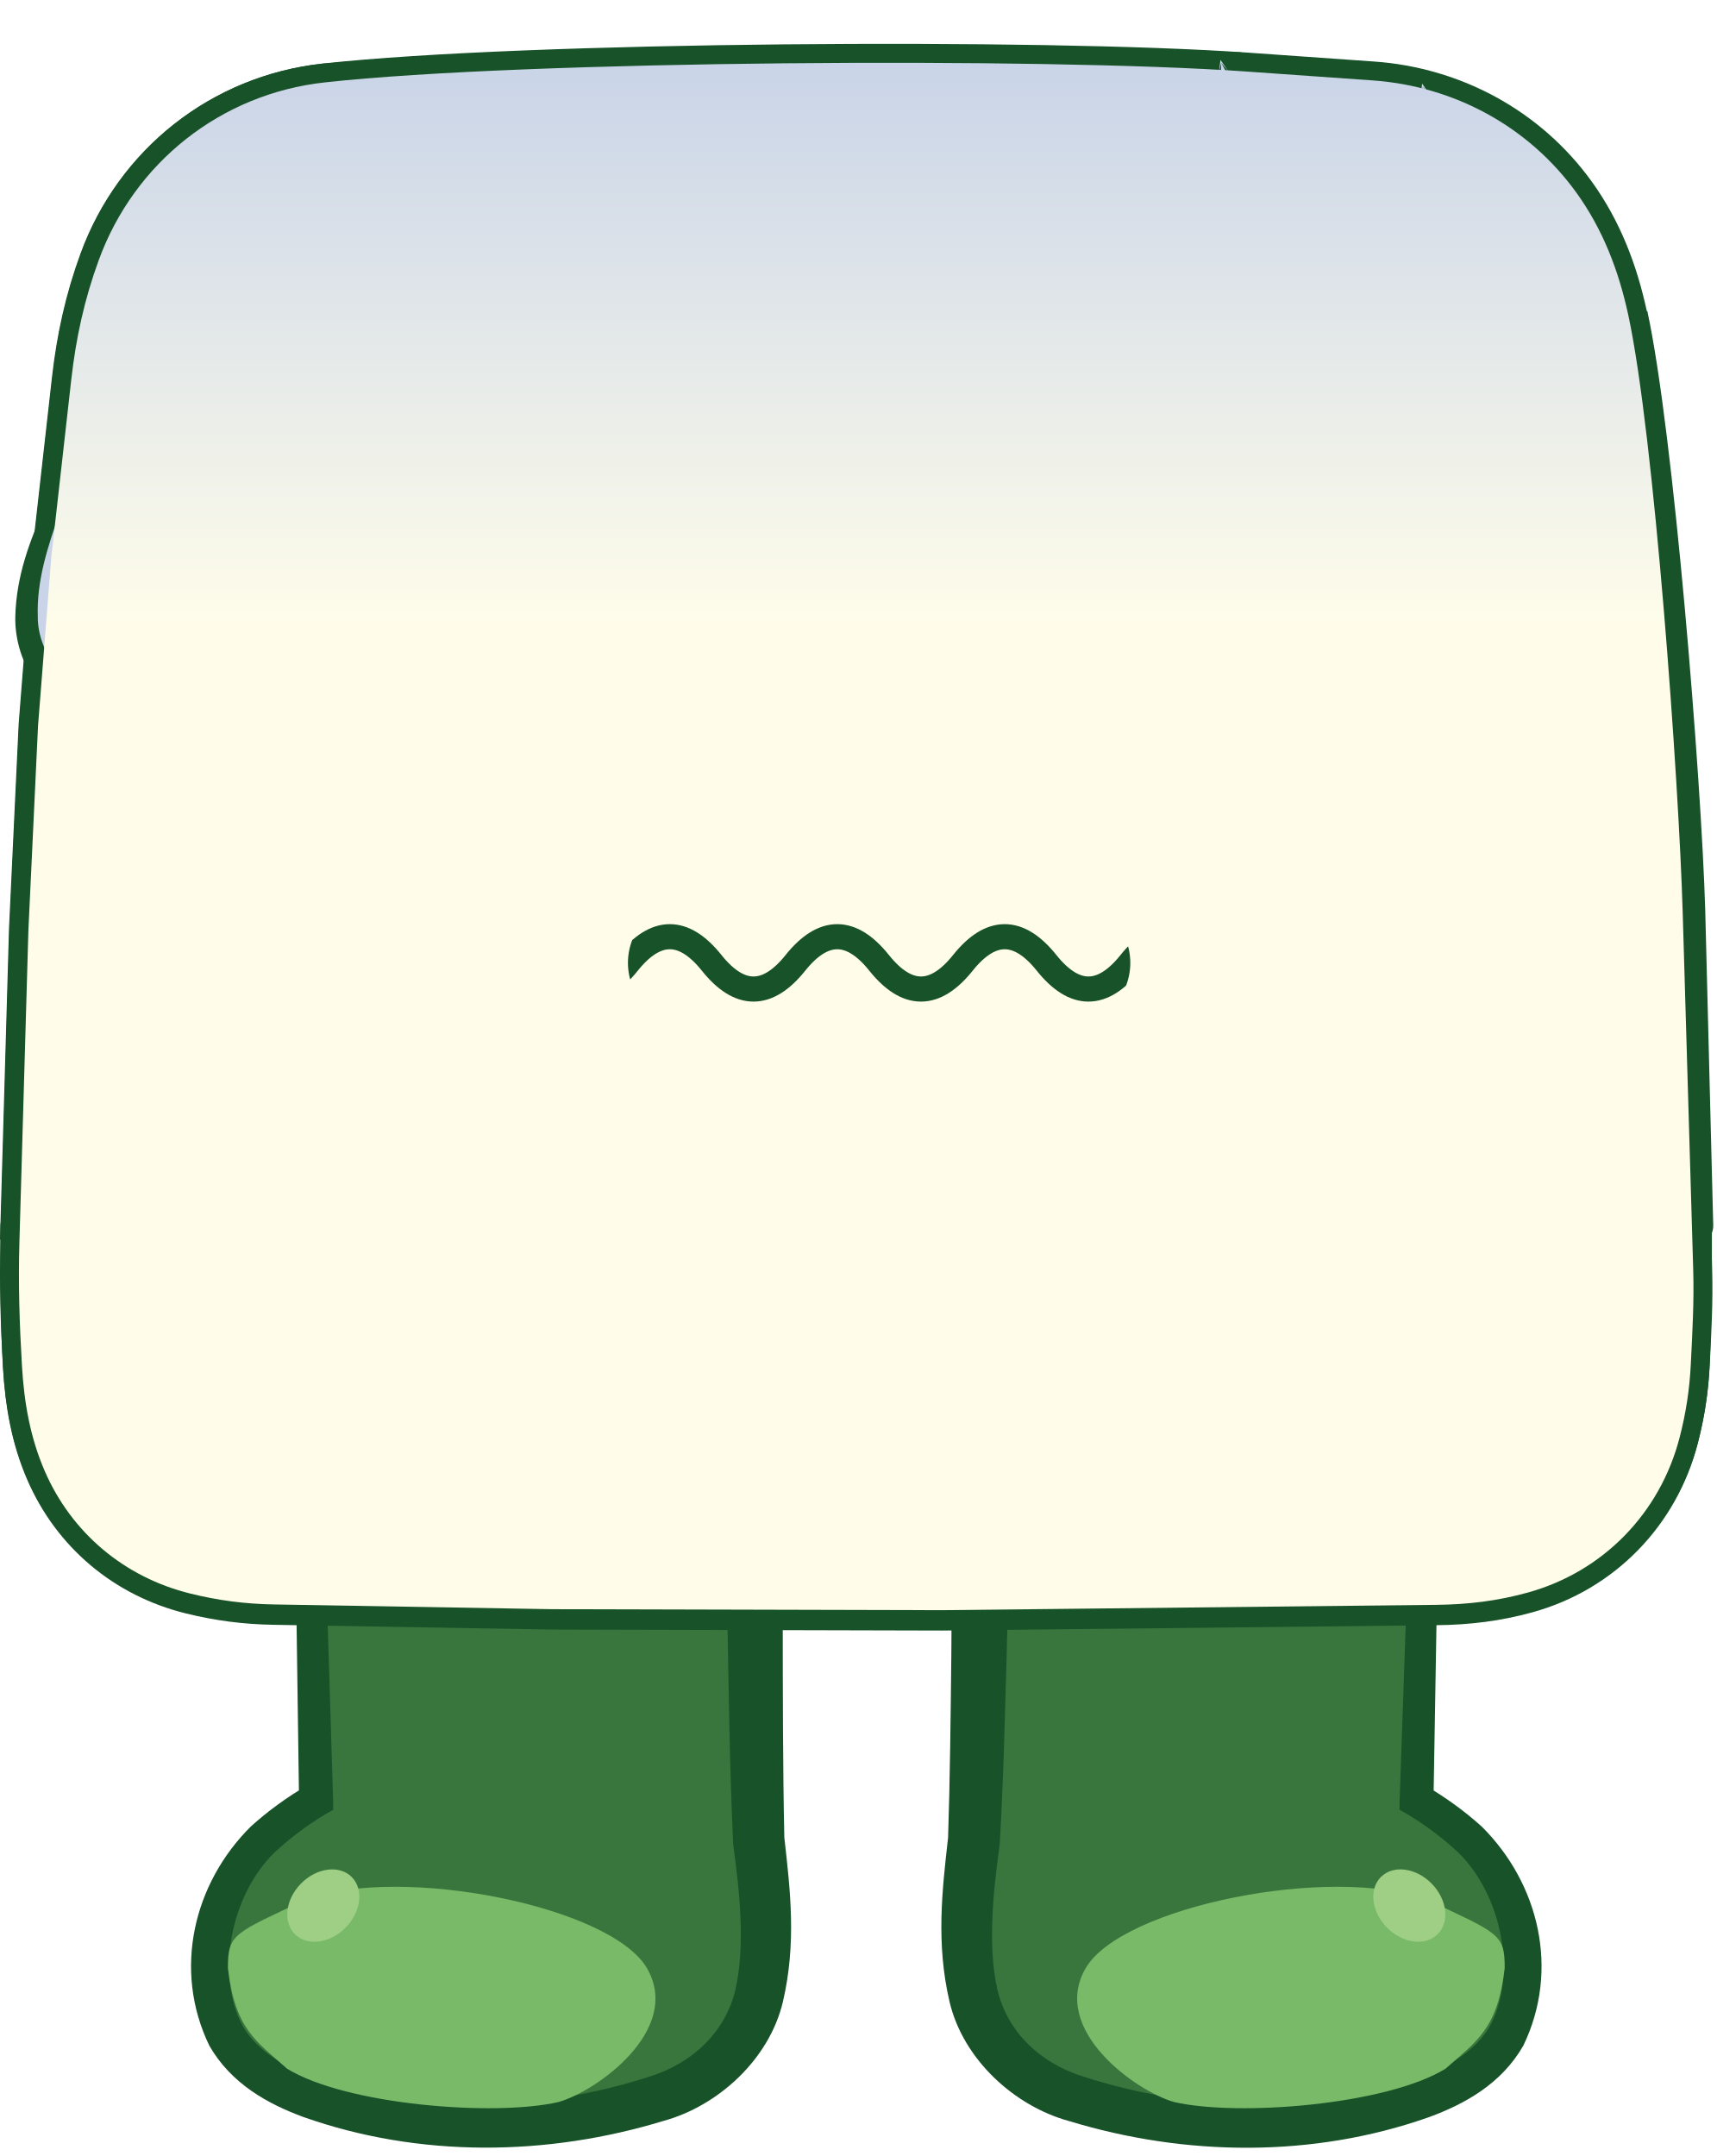
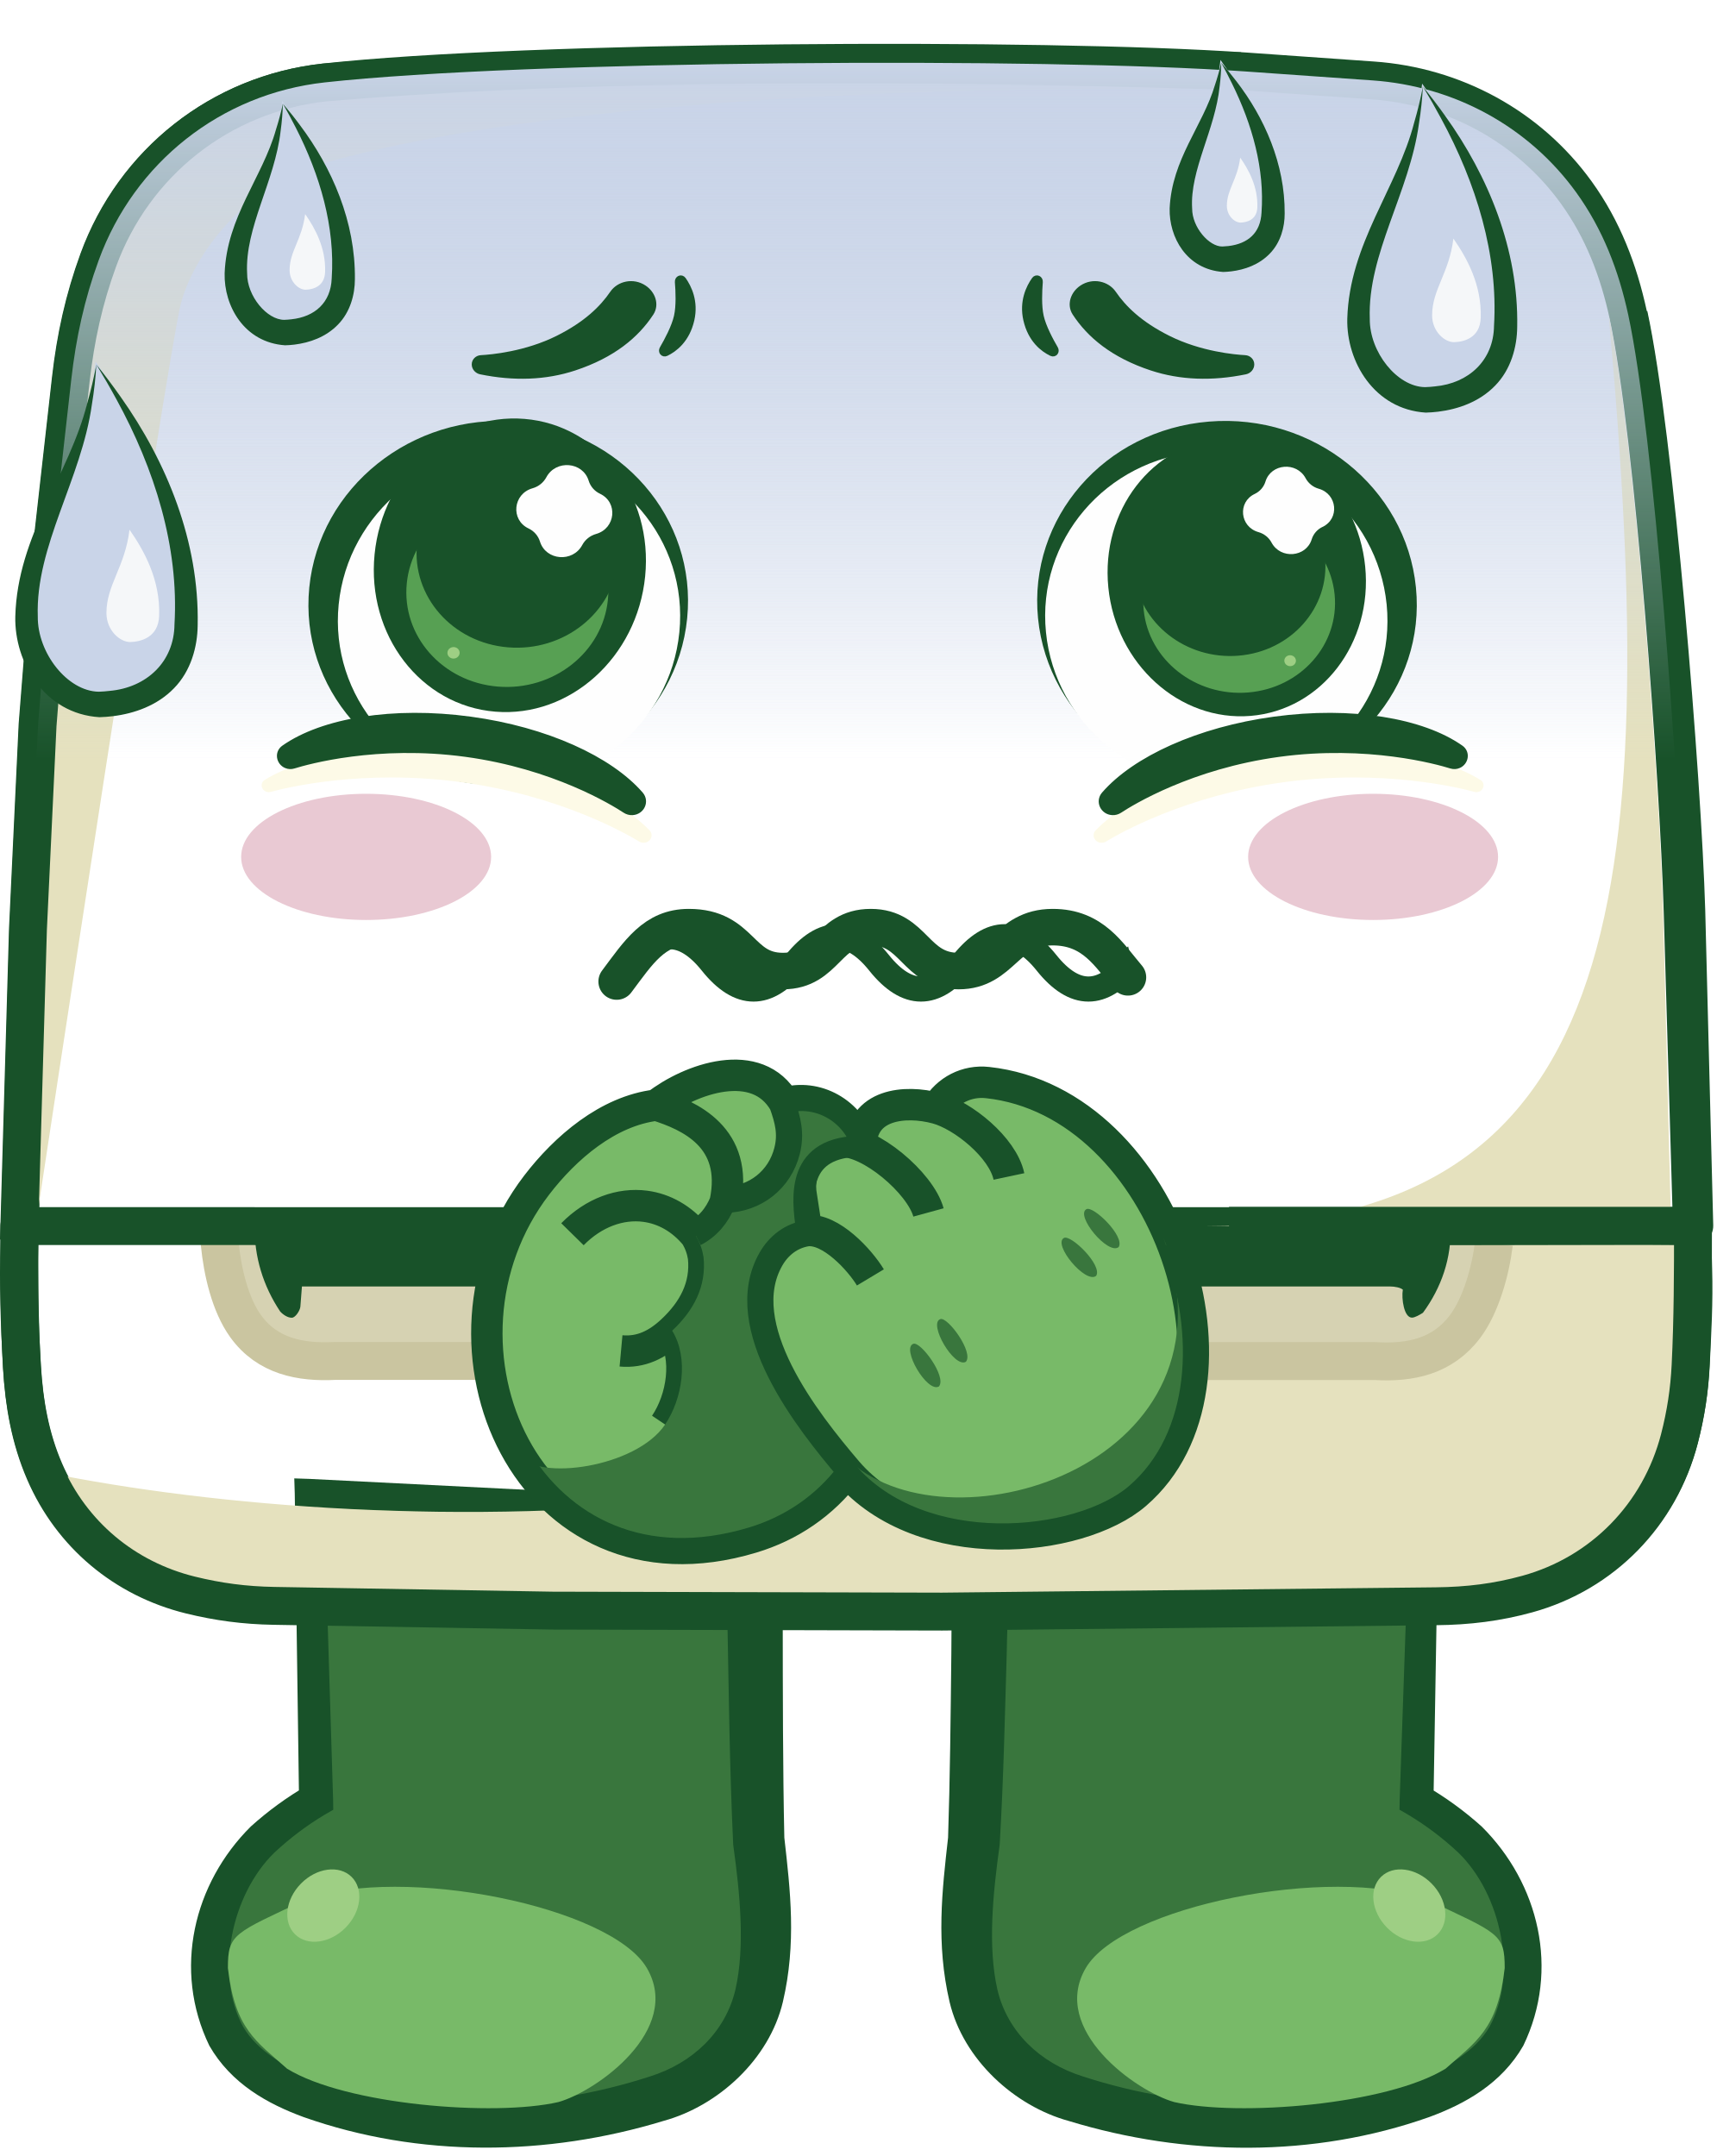
<svg xmlns="http://www.w3.org/2000/svg" width="82" height="103" viewBox="0 0 82 103" fill="none">
-   <path d="M36.25 87.958C36.168 87.363 35.982 72.791 36.092 72.238L14.773 71.344L15.1 85.993C14.152 86.554 13.377 87.126 12.549 87.88C10.259 89.963 9.228 94.449 10.808 97.276C11.605 98.699 13.233 99.677 14.825 100.226C20.122 102.056 26.058 101.939 31.376 100.262C33.831 99.487 35.61 97.855 36.27 95.339C36.815 93.259 36.543 90.093 36.25 87.958Z" fill="#39763D" />
-   <path d="M37.431 72.505C36.538 72.327 35.646 72.149 34.754 71.971C34.645 74.193 34.739 75.555 34.75 77.331C34.82 80.929 34.85 84.283 35.028 88.126C35.355 90.477 35.6 92.992 35.137 95.041C34.666 97.058 33.105 98.56 31.042 99.203C25.925 100.863 20.247 101.021 15.141 99.31C13.688 98.822 12.284 97.983 11.616 96.824C10.26 94.352 11.037 90.519 13.114 88.501C13.857 87.81 14.644 87.215 15.515 86.693L15.921 86.458L15.914 85.975C15.764 81.092 15.614 76.21 15.463 71.328L14.744 72.034C20.159 72.215 25.574 72.397 30.989 72.579C32.683 72.636 34.377 72.692 36.071 72.749C36.085 72.408 36.099 72.067 36.114 71.726C34.421 71.641 32.728 71.556 31.036 71.471C25.624 71.198 20.213 70.926 14.802 70.653L14.059 70.628L14.082 71.359C14.15 76.243 14.218 81.127 14.287 86.011L14.686 85.292C13.728 85.843 12.804 86.517 11.983 87.258C9.253 89.97 8.245 94.096 10 97.728C11.045 99.55 12.796 100.514 14.509 101.142C20.037 103.093 26.142 103.02 31.71 101.32C34.294 100.613 36.749 98.396 37.402 95.636C38.056 92.842 37.758 90.322 37.471 87.79C37.4 84.55 37.398 80.804 37.395 77.311C37.395 75.703 37.406 73.646 37.431 72.505ZM34.754 71.971L37.431 72.505L37.57 71.775L36.114 71.726L36.071 72.749L34.754 71.971Z" fill="#185229" />
-   <path d="M26.677 100.423C28.504 99.912 32.621 96.965 30.905 94.023C29.19 91.081 19.207 89.073 14.621 90.745C11.173 92.372 10.886 92.376 10.888 94.023C11.227 96.954 12.254 97.524 13.713 98.828C16.515 100.557 23.609 101.127 26.677 100.423Z" fill="#78BA68" />
-   <ellipse cx="15.446" cy="91.037" rx="1.498" ry="1.925" transform="rotate(44.502 15.4464 91.0366)" fill="#9ECF84" />
-   <path d="M46.527 87.96C46.609 87.365 46.905 74.683 46.795 74.13L68.004 73.273L67.677 85.995C68.625 86.556 69.399 87.127 70.228 87.882C72.518 89.965 73.549 94.451 71.969 97.278C71.172 98.701 69.544 99.678 67.952 100.228C62.655 102.058 56.719 101.941 51.401 100.263C48.946 99.489 47.167 97.857 46.507 95.341C45.962 93.261 46.234 90.095 46.527 87.96Z" fill="#39763D" />
-   <path d="M45.456 74.397C46.348 74.219 47.241 74.041 48.133 73.862C48.233 76.04 48.121 77.323 48.095 79.039C48.004 82.07 47.949 84.883 47.76 88.129C47.432 90.48 47.186 92.994 47.648 95.041C48.118 97.055 49.676 98.556 51.736 99.199C56.852 100.86 62.529 101.02 67.636 99.312C69.089 98.824 70.493 97.985 71.162 96.826C72.519 94.354 71.744 90.52 69.666 88.5C68.923 87.808 68.135 87.212 67.265 86.69L66.86 86.456L66.869 85.974C67.015 81.734 67.161 77.495 67.308 73.255L68.033 73.97C62.589 74.142 57.145 74.314 51.701 74.487C50.072 74.538 48.444 74.59 46.815 74.641C46.801 74.3 46.788 73.959 46.774 73.618C48.401 73.538 50.029 73.458 51.656 73.378C57.096 73.111 62.536 72.844 67.976 72.577L68.727 72.553L68.701 73.291C68.629 77.533 68.557 81.774 68.484 86.016L68.088 85.299C69.046 85.85 69.97 86.523 70.791 87.263C73.52 89.973 74.529 94.098 72.776 97.729C71.732 99.551 69.981 100.516 68.268 101.144C62.741 103.097 56.635 103.027 51.065 101.328C48.479 100.621 46.02 98.402 45.366 95.64C44.712 92.844 45.009 90.323 45.294 87.791C45.385 85.094 45.419 81.926 45.45 78.991C45.466 77.451 45.473 75.448 45.456 74.397ZM48.133 73.862L45.456 74.397L45.316 73.664L46.774 73.618L46.815 74.641L48.133 73.862Z" fill="#185229" />
-   <path d="M56.098 100.423C54.272 99.912 50.154 96.965 51.87 94.023C53.586 91.081 63.568 89.073 68.154 90.745C71.602 92.372 71.889 92.376 71.887 94.023C71.549 96.954 70.522 97.524 69.063 98.828C66.26 100.557 59.166 101.127 56.098 100.423Z" fill="#78BA68" />
-   <ellipse cx="1.498" cy="1.925" rx="1.498" ry="1.925" transform="matrix(-0.713227 0.700934 0.700934 0.713227 67.0479 88.6133)" fill="#9ECF84" />
+   <path d="M36.25 87.958C36.168 87.363 35.982 72.791 36.092 72.238L14.773 71.344L15.1 85.993C14.152 86.554 13.377 87.126 12.549 87.88C10.259 89.963 9.228 94.449 10.808 97.276C11.605 98.699 13.233 99.677 14.825 100.226C20.122 102.056 26.058 101.939 31.376 100.262C33.831 99.487 35.61 97.855 36.27 95.339C36.815 93.259 36.543 90.093 36.25 87.958Z" fill="#39763D" class="m-foot m-foot-l" />
+   <path d="M37.431 72.505C36.538 72.327 35.646 72.149 34.754 71.971C34.645 74.193 34.739 75.555 34.75 77.331C34.82 80.929 34.85 84.283 35.028 88.126C35.355 90.477 35.6 92.992 35.137 95.041C34.666 97.058 33.105 98.56 31.042 99.203C25.925 100.863 20.247 101.021 15.141 99.31C13.688 98.822 12.284 97.983 11.616 96.824C10.26 94.352 11.037 90.519 13.114 88.501C13.857 87.81 14.644 87.215 15.515 86.693L15.921 86.458L15.914 85.975C15.764 81.092 15.614 76.21 15.463 71.328L14.744 72.034C20.159 72.215 25.574 72.397 30.989 72.579C32.683 72.636 34.377 72.692 36.071 72.749C36.085 72.408 36.099 72.067 36.114 71.726C34.421 71.641 32.728 71.556 31.036 71.471C25.624 71.198 20.213 70.926 14.802 70.653L14.059 70.628L14.082 71.359C14.15 76.243 14.218 81.127 14.287 86.011L14.686 85.292C13.728 85.843 12.804 86.517 11.983 87.258C9.253 89.97 8.245 94.096 10 97.728C11.045 99.55 12.796 100.514 14.509 101.142C20.037 103.093 26.142 103.02 31.71 101.32C34.294 100.613 36.749 98.396 37.402 95.636C38.056 92.842 37.758 90.322 37.471 87.79C37.4 84.55 37.398 80.804 37.395 77.311C37.395 75.703 37.406 73.646 37.431 72.505ZM34.754 71.971L37.431 72.505L37.57 71.775L36.114 71.726L36.071 72.749L34.754 71.971Z" fill="#185229" class="m-foot m-foot-l" />
+   <path d="M26.677 100.423C28.504 99.912 32.621 96.965 30.905 94.023C29.19 91.081 19.207 89.073 14.621 90.745C11.173 92.372 10.886 92.376 10.888 94.023C11.227 96.954 12.254 97.524 13.713 98.828C16.515 100.557 23.609 101.127 26.677 100.423Z" fill="#78BA68" class="m-foot m-foot-l" />
+   <ellipse cx="15.446" cy="91.037" rx="1.498" ry="1.925" transform="rotate(44.502 15.4464 91.0366)" fill="#9ECF84" class="m-foot m-foot-l" />
+   <path d="M46.527 87.96C46.609 87.365 46.905 74.683 46.795 74.13L68.004 73.273L67.677 85.995C68.625 86.556 69.399 87.127 70.228 87.882C72.518 89.965 73.549 94.451 71.969 97.278C71.172 98.701 69.544 99.678 67.952 100.228C62.655 102.058 56.719 101.941 51.401 100.263C48.946 99.489 47.167 97.857 46.507 95.341C45.962 93.261 46.234 90.095 46.527 87.96Z" fill="#39763D" class="m-foot m-foot-r" />
+   <path d="M45.456 74.397C46.348 74.219 47.241 74.041 48.133 73.862C48.233 76.04 48.121 77.323 48.095 79.039C48.004 82.07 47.949 84.883 47.76 88.129C47.432 90.48 47.186 92.994 47.648 95.041C48.118 97.055 49.676 98.556 51.736 99.199C56.852 100.86 62.529 101.02 67.636 99.312C69.089 98.824 70.493 97.985 71.162 96.826C72.519 94.354 71.744 90.52 69.666 88.5C68.923 87.808 68.135 87.212 67.265 86.69L66.86 86.456L66.869 85.974C67.015 81.734 67.161 77.495 67.308 73.255L68.033 73.97C62.589 74.142 57.145 74.314 51.701 74.487C50.072 74.538 48.444 74.59 46.815 74.641C46.801 74.3 46.788 73.959 46.774 73.618C48.401 73.538 50.029 73.458 51.656 73.378C57.096 73.111 62.536 72.844 67.976 72.577L68.727 72.553L68.701 73.291C68.629 77.533 68.557 81.774 68.484 86.016L68.088 85.299C69.046 85.85 69.97 86.523 70.791 87.263C73.52 89.973 74.529 94.098 72.776 97.729C71.732 99.551 69.981 100.516 68.268 101.144C62.741 103.097 56.635 103.027 51.065 101.328C48.479 100.621 46.02 98.402 45.366 95.64C44.712 92.844 45.009 90.323 45.294 87.791C45.385 85.094 45.419 81.926 45.45 78.991C45.466 77.451 45.473 75.448 45.456 74.397ZM48.133 73.862L45.456 74.397L45.316 73.664L46.774 73.618L46.815 74.641L48.133 73.862Z" fill="#185229" class="m-foot m-foot-r" />
+   <path d="M56.098 100.423C54.272 99.912 50.154 96.965 51.87 94.023C53.586 91.081 63.568 89.073 68.154 90.745C71.602 92.372 71.889 92.376 71.887 94.023C71.549 96.954 70.522 97.524 69.063 98.828C66.26 100.557 59.166 101.127 56.098 100.423Z" fill="#78BA68" class="m-foot m-foot-r" />
+   <ellipse cx="1.498" cy="1.925" rx="1.498" ry="1.925" transform="matrix(-0.713227 0.700934 0.700934 0.713227 67.0479 88.6133)" fill="#9ECF84" class="m-foot m-foot-r" />
  <path d="M26.382 76.877L13.087 76.65C11.693 76.626 10.422 76.458 9.096 76.131C5.95 75.356 3.42 73.24 2.133 70.268C1.442 68.671 1.154 67.015 1.05 65.268C0.93 63.245 0.869 61.351 0.928 59.309L1.357 44.434L1.817 34.674L2.452 26.601L3.405 18.134C3.63 16.142 4.032 14.303 4.717 12.429C6.417 7.769 10.55 4.483 15.514 3.937C25.111 2.881 49.808 2.733 59.517 3.415L65.579 3.842C69.46 4.115 73.022 6.033 75.307 9.198C76.577 10.958 77.331 12.928 77.789 15.043C79.029 20.775 80.205 37.299 80.389 43.544L80.892 60.638C80.938 62.202 80.853 63.632 80.778 65.168C80.719 66.381 80.545 67.511 80.242 68.679C79.306 72.29 76.589 75.091 72.98 76.085C71.54 76.482 70.152 76.653 68.609 76.669L45.017 76.924L26.384 76.877H26.382Z" fill="url(#paint0_linear_591_64896)" stroke="#185229" stroke-width="1.811" stroke-linejoin="round" />
  <path d="M13.088 76.718L26.382 76.945H26.384L45.016 76.992L68.606 76.737C70.149 76.721 71.536 76.55 72.977 76.153C76.585 75.158 79.301 72.354 80.238 68.74C80.541 67.57 80.714 66.44 80.774 65.226C80.882 63.008 80.888 60.798 80.888 58.578L78.618 58.562L64.533 58.578C50.308 74.206 18.356 73.649 2.136 70.33C3.422 73.305 5.952 75.423 9.098 76.199C10.424 76.526 11.695 76.694 13.088 76.718Z" fill="#E5E1BE" />
  <path d="M16.013 65.019C14.348 65.11 12.761 64.789 11.732 63.36C10.989 62.329 10.623 60.746 10.493 59.406H71.369C71.203 60.742 70.749 62.358 69.997 63.367C68.925 64.804 67.374 65.125 65.698 65.026L16.013 65.019Z" fill="#D6D2B2" />
  <path d="M10.493 59.371C10.493 59.371 10.495 59.393 10.496 59.404C10.626 60.744 10.992 62.326 11.736 63.358C12.764 64.787 14.351 65.107 16.016 65.017L65.701 65.024C67.377 65.123 68.928 64.802 70 63.364C70.752 62.356 71.206 60.74 71.372 59.404" stroke="#CAC5A0" stroke-width="1.81" stroke-linejoin="round" />
  <path d="M67.981 62.716C68.859 61.52 69.361 60.097 69.295 58.566L12.164 58.562C12.144 60.044 12.57 61.429 13.383 62.652C13.526 62.813 13.754 62.958 13.945 62.953C14.116 62.949 14.335 62.606 14.35 62.425L14.425 61.459H66.403C66.648 61.459 66.914 61.517 67.02 61.613C66.946 62.029 67.075 62.971 67.469 62.948C67.601 62.941 67.814 62.822 67.981 62.716Z" fill="#185229" />
  <path d="M12.163 58.575H3.186H0.925C0.925 60.829 0.914 63.073 1.047 65.326C1.151 67.074 1.439 68.732 2.13 70.33C3.417 73.305 5.947 75.423 9.093 76.199C10.418 76.526 11.69 76.694 13.083 76.718L26.377 76.945H26.379L45.01 76.992L68.6 76.737C70.144 76.721 71.531 76.55 72.971 76.153C76.579 75.158 79.296 72.354 80.233 68.74C80.535 67.57 80.709 66.44 80.768 65.226C80.877 63.008 80.882 60.798 80.882 58.578L78.612 58.562L69.294 58.578H12.163" stroke="#185229" stroke-width="1.81" stroke-linejoin="round" />
  <path d="M79.453 43.515C79.269 37.278 78.093 20.775 76.852 15.051C79.453 43.515 77.3 58.564 57.605 58.564H79.835L79.453 43.515Z" fill="#E5E1BE" />
  <path d="M77.815 15.051C79.056 20.775 80.378 37.275 80.562 43.512L80.944 58.561H58.715" stroke="#185229" stroke-width="1.811" stroke-linejoin="round" />
  <path d="M1.329 44.377L1.789 57.984C1.789 57.984 8.02 16.902 8.632 14.54C9.243 12.178 11.668 8.868 15.491 7.789C29.676 3.783 55.54 4.258 58.284 4.258C42.978 1.893 25.091 2.877 15.491 3.931C10.525 4.477 6.391 7.758 4.69 12.412C4.005 14.284 3.602 16.121 3.377 18.11L2.424 26.566L1.789 34.629L1.329 44.377Z" fill="#E5E1BE" />
  <path d="M0.905 59.243L1.335 44.387L1.795 34.639L2.43 26.576L3.383 18.12C3.608 16.131 4.011 14.294 4.696 12.422C6.397 7.768 10.53 4.487 15.497 3.941C25.608 3.076 40.077 2.778 59.265 3.402" stroke="#185229" stroke-width="1.811" stroke-linejoin="round" />
+   <path d="M26.382 76.877L13.087 76.65C11.693 76.626 10.422 76.458 9.096 76.131C5.95 75.356 3.42 73.24 2.133 70.268C1.442 68.671 1.154 67.015 1.05 65.268C0.93 63.245 0.869 61.351 0.928 59.309L1.357 44.434L1.817 34.674L2.452 26.601L3.405 18.134C3.63 16.142 4.032 14.303 4.717 12.429C6.417 7.769 10.55 4.483 15.514 3.937C25.111 2.881 49.808 2.733 59.517 3.415L65.579 3.842C69.46 4.115 73.022 6.033 75.307 9.198C76.577 10.958 77.331 12.928 77.789 15.043C79.029 20.775 80.205 37.299 80.389 43.544L80.892 60.638C80.938 62.202 80.853 63.632 80.778 65.168C80.719 66.381 80.545 67.511 80.242 68.679C79.306 72.29 76.589 75.091 72.98 76.085C71.54 76.482 70.152 76.653 68.609 76.669L45.017 76.924L26.384 76.877H26.382Z" fill="url(#paint0_linear_591_64896)" class="m-body-overlay" pointer-events="none" />
  <path d="M29.461 46.891C30.51 45.492 31.259 44.293 32.907 44.293C35.455 44.293 35.305 46.391 37.403 46.391C39.501 46.391 39.501 44.293 41.599 44.293C43.697 44.293 43.697 46.391 45.795 46.391C47.893 46.391 48.042 44.293 50.29 44.293C52.238 44.293 52.987 45.642 53.887 46.691" stroke="#185229" stroke-width="1.745" stroke-linecap="round" stroke-linejoin="round" class="m-mouth-stroke" />
  <g class="m-eyes">
    <path d="M32.829 29.54C32.353 34.325 27.926 37.873 22.941 37.466C17.956 37.059 14.3 32.85 14.776 28.066C15.252 23.282 19.679 19.734 24.664 20.141C29.65 20.548 33.305 24.756 32.829 29.54Z" fill="#185229" />
    <path d="M32.456 30.207C32.019 34.604 28.02 37.87 23.526 37.503C19.031 37.136 15.742 33.275 16.18 28.878C16.617 24.482 20.615 21.216 25.11 21.583C29.604 21.95 32.893 25.811 32.456 30.207Z" fill="#FEFEFE" />
    <path d="M23.664 33.999C27.233 34.291 30.438 31.396 30.822 27.533C31.206 23.671 28.624 20.303 25.055 20.012C21.485 19.721 18.28 22.616 17.896 26.478C17.512 30.34 20.094 33.708 23.664 33.999Z" fill="#185229" />
    <path d="M29.042 28.653C28.793 31.161 26.439 33.018 23.786 32.801C21.133 32.584 19.184 30.376 19.434 27.868C19.683 25.361 22.036 23.504 24.689 23.72C27.343 23.937 29.291 26.145 29.042 28.653Z" fill="#57A053" />
    <path d="M29.53 26.778C29.281 29.286 26.928 31.143 24.274 30.926C21.621 30.709 19.672 28.501 19.922 25.993C20.171 23.486 22.524 21.629 25.178 21.845C27.831 22.062 29.78 24.27 29.53 26.778Z" fill="#185229" />
    <path d="M26.101 22.801C26.557 21.95 27.844 22.055 28.124 22.966C28.207 23.239 28.405 23.466 28.667 23.589C29.536 24 29.412 25.247 28.476 25.51C28.193 25.589 27.955 25.781 27.818 26.035C27.363 26.887 26.076 26.781 25.796 25.87C25.712 25.598 25.515 25.371 25.253 25.247C24.383 24.837 24.507 23.589 25.444 23.326C25.726 23.247 25.965 23.055 26.101 22.801Z" fill="#FEFEFE" />
    <path d="M21.64 31.462C21.8 31.475 21.942 31.363 21.957 31.212C21.972 31.061 21.854 30.927 21.694 30.914C21.534 30.901 21.392 31.013 21.377 31.165C21.362 31.316 21.48 31.449 21.64 31.462Z" fill="#9ECF84" />
    <path d="M49.592 29.54C50.068 34.325 54.495 37.873 59.481 37.466C64.466 37.059 68.122 32.85 67.646 28.066C67.17 23.282 62.743 19.734 57.758 20.141C52.772 20.548 49.117 24.756 49.592 29.54Z" fill="#185229" />
    <path d="M49.971 30.207C50.408 34.604 54.406 37.87 58.9 37.503C63.395 37.136 66.684 33.275 66.247 28.878C65.809 24.482 61.811 21.216 57.317 21.583C52.822 21.95 49.533 25.811 49.971 30.207Z" fill="#FEFEFE" />
    <path d="M59.746 34.201C56.357 34.477 53.315 31.729 52.95 28.063C52.585 24.396 55.037 21.2 58.425 20.923C61.814 20.646 64.856 23.394 65.221 27.061C65.586 30.727 63.134 33.924 59.746 34.201Z" fill="#185229" />
    <path d="M54.64 29.144C54.876 31.525 57.11 33.288 59.629 33.082C62.148 32.876 63.997 30.78 63.761 28.399C63.524 26.019 61.29 24.256 58.771 24.462C56.253 24.667 54.403 26.764 54.64 29.144Z" fill="#57A053" />
    <path d="M54.181 27.386C54.417 29.767 56.651 31.53 59.17 31.324C61.688 31.118 63.538 29.022 63.302 26.642C63.065 24.261 60.831 22.498 58.312 22.704C55.794 22.909 53.944 25.006 54.181 27.386Z" fill="#185229" />
    <path d="M62.377 22.849C61.945 22.042 60.723 22.141 60.457 23.006C60.378 23.265 60.191 23.481 59.942 23.598C59.116 23.988 59.234 25.172 60.123 25.421C60.391 25.497 60.618 25.678 60.747 25.92C61.179 26.728 62.401 26.628 62.667 25.763C62.747 25.505 62.934 25.289 63.183 25.172C64.008 24.782 63.89 23.598 63.001 23.348C62.733 23.273 62.507 23.091 62.377 22.849Z" fill="#FEFEFE" />
    <path d="M61.661 31.824C61.509 31.836 61.374 31.73 61.36 31.586C61.346 31.443 61.458 31.316 61.609 31.304C61.761 31.291 61.896 31.398 61.911 31.541C61.925 31.685 61.813 31.812 61.661 31.824Z" fill="#9ECF84" />
  </g>
  <path d="M65.6 43.951C68.897 43.951 71.57 42.602 71.57 40.937C71.57 39.272 68.897 37.922 65.6 37.922C62.302 37.922 59.629 39.272 59.629 40.937C59.629 42.602 62.302 43.951 65.6 43.951Z" fill="#E9C9D3" class="m-cheek m-cheek-r" />
  <path d="M17.492 43.951C20.79 43.951 23.463 42.602 23.463 40.937C23.463 39.272 20.79 37.922 17.492 37.922C14.195 37.922 11.521 39.272 11.521 40.937C11.521 42.602 14.195 43.951 17.492 43.951Z" fill="#E9C9D3" class="m-cheek m-cheek-l" />
  <path d="M31.029 39.666C29.429 38.015 26.142 36.6 22.223 36.067C18.213 35.522 14.595 36.043 12.642 37.264C12.419 37.403 12.465 37.722 12.709 37.819C12.782 37.849 12.861 37.852 12.936 37.831C13.622 37.643 17.309 36.725 22.046 37.369C26.756 38.01 29.921 39.828 30.529 40.2C30.6 40.243 30.68 40.265 30.764 40.261C31.082 40.249 31.25 39.894 31.029 39.666Z" fill="#FDFAE7" />
  <path d="M14.022 36.563C13.909 36.599 13.788 36.593 13.678 36.546C13.358 36.41 13.268 35.968 13.579 35.75C15.413 34.46 18.782 33.89 22.472 34.392C26.084 34.883 29.124 36.282 30.586 37.965C30.726 38.126 30.739 38.33 30.661 38.493C30.584 38.654 30.421 38.774 30.216 38.786C30.094 38.793 29.977 38.76 29.877 38.694C29.308 38.319 26.477 36.577 22.253 36.002C18.004 35.425 14.672 36.361 14.022 36.563Z" fill="#185229" stroke="#185229" stroke-width="0.312" stroke-linecap="round" stroke-linejoin="round" />
  <path d="M52.347 39.666C53.947 38.015 57.233 36.6 61.153 36.067C65.163 35.522 68.78 36.043 70.734 37.264C70.957 37.403 70.91 37.722 70.667 37.819C70.594 37.849 70.515 37.852 70.44 37.831C69.754 37.643 66.066 36.725 61.33 37.369C56.619 38.01 53.455 39.828 52.847 40.2C52.776 40.243 52.695 40.265 52.612 40.261C52.294 40.249 52.125 39.894 52.347 39.666Z" fill="#FDFAE7" />
  <path d="M69.333 36.563C69.446 36.599 69.567 36.593 69.677 36.546C69.996 36.41 70.087 35.968 69.776 35.75C67.942 34.46 64.573 33.89 60.883 34.392C57.271 34.883 54.231 36.282 52.769 37.965C52.629 38.126 52.616 38.33 52.694 38.493C52.771 38.654 52.934 38.774 53.139 38.786C53.261 38.793 53.378 38.76 53.478 38.694C54.047 38.319 56.878 36.577 61.102 36.002C65.351 35.425 68.683 36.361 69.333 36.563Z" fill="#185229" stroke="#185229" stroke-width="0.312" stroke-linecap="round" stroke-linejoin="round" />
  <path d="M30.756 13.772C30.246 13.431 29.587 13.585 29.286 14.024C28.795 14.741 28.028 15.501 26.666 16.182C25.127 16.952 23.476 17.097 22.983 17.123C22.82 17.132 22.693 17.253 22.693 17.41C22.693 17.559 22.81 17.697 22.972 17.73C24.552 18.053 26.056 18.006 27.437 17.549C29.273 16.942 30.392 15.996 31.082 14.942C31.336 14.553 31.163 14.043 30.756 13.772Z" fill="#185229" stroke="#185229" stroke-width="0.312" stroke-linecap="round" stroke-linejoin="round" class="m-eyebrow m-eyebrow-l" />
  <path d="M33.019 15.267C33.213 14.403 32.887 13.738 32.627 13.371C32.543 13.253 32.386 13.326 32.398 13.47C32.434 13.915 32.465 14.62 32.354 15.114C32.239 15.63 31.886 16.287 31.663 16.67C31.593 16.789 31.693 16.918 31.817 16.858C32.203 16.672 32.801 16.235 33.019 15.267Z" fill="#185229" stroke="#185229" stroke-width="0.312" class="m-eyebrow m-eyebrow-l" />
  <path d="M51.704 13.772C52.215 13.431 52.873 13.585 53.175 14.024C53.666 14.741 54.433 15.501 55.795 16.182C57.334 16.952 58.985 17.097 59.478 17.123C59.641 17.132 59.767 17.253 59.767 17.41C59.767 17.559 59.651 17.697 59.489 17.73C57.909 18.053 56.405 18.006 55.023 17.549C53.188 16.942 52.068 15.996 51.379 14.942C51.125 14.553 51.298 14.043 51.704 13.772Z" fill="#185229" stroke="#185229" stroke-width="0.312" stroke-linecap="round" stroke-linejoin="round" class="m-eyebrow m-eyebrow-r" />
  <path d="M49.043 15.267C48.849 14.403 49.175 13.738 49.435 13.371C49.519 13.253 49.676 13.326 49.664 13.47C49.628 13.915 49.597 14.62 49.708 15.114C49.823 15.63 50.176 16.287 50.4 16.67C50.469 16.789 50.369 16.918 50.245 16.858C49.859 16.672 49.261 16.235 49.043 15.267Z" fill="#185229" stroke="#185229" stroke-width="0.312" class="m-eyebrow m-eyebrow-r" />
  <g class="m-drop m-drop-1">
    <path d="M64.902 15.231C64.903 11.479 67.378 9.123 67.977 4.133C69.933 6.927 72.089 10.84 71.929 15.591C71.831 18.518 69.454 19.064 68.097 19.104C66.739 19.144 64.902 17.568 64.902 15.231Z" fill="#C9D4E8" stroke="#C9D4E8" stroke-width="0.102" />
    <path d="M68.419 15.067C68.419 13.826 69.237 13.048 69.435 11.398C70.082 12.322 70.794 13.615 70.741 15.185C70.709 16.153 69.923 16.333 69.475 16.346C69.026 16.36 68.419 15.839 68.419 15.067Z" fill="#F5F7F9" />
    <path d="M67.978 4.133C67.868 4.712 67.73 5.284 67.565 5.845C66.754 8.996 64.467 11.623 64.366 15.231C64.321 17.268 65.647 19.555 68.116 19.712C68.313 19.706 68.511 19.692 68.707 19.668C69.667 19.55 70.685 19.195 71.431 18.422C72.186 17.652 72.478 16.572 72.484 15.609C72.553 11.922 71.102 8.41 69.048 5.543C68.707 5.061 68.347 4.59 67.978 4.133C68.281 4.636 68.575 5.149 68.851 5.665C70.523 8.75 71.582 12.169 71.376 15.572C71.354 17.212 70.17 18.311 68.559 18.459C68.401 18.478 68.24 18.491 68.08 18.495C66.745 18.477 65.426 16.817 65.441 15.231C65.323 12.143 67.346 9.186 67.791 5.896C67.886 5.311 67.948 4.722 67.978 4.133Z" fill="#185229" />
  </g>
  <g class="m-drop m-drop-2">
    <path d="M56.416 9.957C56.416 7.605 57.968 6.128 58.343 3C59.569 4.751 60.921 7.204 60.821 10.182C60.759 12.017 59.269 12.359 58.418 12.384C57.567 12.409 56.416 11.422 56.416 9.957Z" fill="#C9D4E8" stroke="#C9D4E8" stroke-width="0.102" />
    <path d="M58.613 9.831C58.613 9.053 59.126 8.565 59.25 7.531C59.656 8.11 60.102 8.921 60.069 9.905C60.049 10.511 59.556 10.624 59.275 10.633C58.994 10.641 58.613 10.315 58.613 9.831Z" fill="#F5F7F9" />
    <path d="M58.344 3C58.26 3.361 58.16 3.716 58.043 4.064C57.467 6.013 55.984 7.598 55.88 9.957C55.846 11.318 56.678 12.869 58.437 12.993C58.568 12.989 58.699 12.979 58.829 12.963C59.464 12.885 60.154 12.648 60.667 12.113C61.187 11.579 61.378 10.836 61.375 10.201C61.393 7.837 60.411 5.618 59.052 3.861C58.826 3.566 58.588 3.278 58.344 3C58.522 3.324 58.694 3.653 58.855 3.983C59.832 5.957 60.423 8.084 60.268 10.164C60.218 11.122 59.627 11.645 58.681 11.755C58.589 11.766 58.495 11.773 58.401 11.776C57.776 11.791 56.951 10.867 56.954 9.957C56.84 8.118 58.059 6.203 58.269 4.115C58.316 3.743 58.341 3.371 58.344 3Z" fill="#185229" />
  </g>
  <g class="m-drop m-drop-3">
    <path d="M11.268 13.059C11.268 10.319 13.076 8.598 13.513 4.953C14.942 6.994 16.517 9.852 16.4 13.322C16.328 15.46 14.592 15.859 13.601 15.888C12.609 15.917 11.267 14.766 11.268 13.059Z" fill="#C9D4E8" stroke="#C9D4E8" stroke-width="0.102" />
    <path d="M13.836 12.906C13.836 12 14.434 11.431 14.578 10.227C15.05 10.901 15.571 11.846 15.532 12.992C15.508 13.699 14.935 13.831 14.607 13.841C14.279 13.85 13.836 13.47 13.836 12.906Z" fill="#F5F7F9" />
    <path d="M13.514 4.953C13.423 5.375 13.312 5.79 13.182 6.197C12.541 8.479 10.834 10.354 10.732 13.059C10.694 14.608 11.664 16.363 13.62 16.496C13.769 16.492 13.918 16.481 14.067 16.463C14.792 16.374 15.573 16.104 16.151 15.502C16.736 14.903 16.955 14.066 16.955 13.34C16.987 10.609 15.874 8.032 14.322 5.967C14.065 5.619 13.793 5.28 13.514 4.953C13.726 5.327 13.932 5.707 14.126 6.088C15.295 8.371 16.016 10.856 15.847 13.303C15.805 14.45 15.049 15.134 13.919 15.254C13.808 15.267 13.696 15.276 13.584 15.28C12.762 15.285 11.8 14.157 11.806 13.059C11.69 10.873 13.133 8.67 13.408 6.248C13.468 5.817 13.503 5.385 13.514 4.953Z" fill="#185229" />
  </g>
  <g class="m-drop m-drop-4">
    <path d="M1.267 29.454C1.267 25.383 3.952 22.828 4.602 17.414C6.724 20.445 9.062 24.69 8.889 29.843C8.782 33.019 6.204 33.611 4.732 33.654C3.259 33.698 1.266 31.989 1.267 29.454Z" fill="#C9D4E8" stroke="#C9D4E8" stroke-width="0.102" />
    <path d="M5.085 29.284C5.085 27.939 5.973 27.094 6.187 25.305C6.889 26.306 7.662 27.709 7.604 29.413C7.569 30.462 6.717 30.658 6.23 30.672C5.743 30.686 5.085 30.122 5.085 29.284Z" fill="#F5F7F9" />
    <path d="M4.603 17.414C4.487 18.043 4.34 18.663 4.165 19.273C3.301 22.697 0.831 25.561 0.731 29.454C0.683 31.644 2.121 34.099 4.751 34.263C4.963 34.257 5.176 34.241 5.388 34.215C6.421 34.088 7.514 33.706 8.313 32.88C9.121 32.056 9.436 30.899 9.444 29.862C9.525 25.874 7.968 22.069 5.756 18.949C5.388 18.425 5.001 17.911 4.603 17.414C4.934 17.958 5.256 18.512 5.559 19.071C7.388 22.408 8.554 26.122 8.336 29.825C8.321 31.62 7.002 32.849 5.24 33.006C5.066 33.027 4.89 33.041 4.715 33.046C3.219 33.02 1.788 31.193 1.805 29.454C1.687 26.081 3.893 22.888 4.39 19.324C4.496 18.691 4.567 18.053 4.603 17.414Z" fill="#185229" />
  </g>
  <g class="m-hand">
    <path d="M40.474 70.304C39.303 71.849 37.74 72.906 35.921 73.454C25.236 76.678 19.812 64.227 25.638 56.618C27.005 54.834 29.044 53.072 31.358 52.796C32.979 51.53 36.185 50.399 37.483 52.691C38.971 52.264 40.573 53.101 41.111 54.732C41.118 54.734 41.124 54.737 41.13 54.739C41.164 52.733 43.253 52.543 44.749 52.946C45.256 52.089 46.181 51.609 47.181 51.718C55.818 52.655 60.247 66.218 54.264 71.373C51.532 73.727 44.037 74.455 40.474 70.304Z" fill="#78BA68" />
    <path d="M40.474 70.304C39.303 71.849 37.74 72.906 35.921 73.454C25.236 76.678 19.812 64.227 25.638 56.618C27.005 54.834 29.044 53.072 31.358 52.796M40.474 70.304C38.49 67.978 34.843 63.389 36.721 60.093C37.115 59.401 37.753 58.916 38.539 58.793M40.474 70.304C44.037 74.455 51.532 73.727 54.264 71.373C60.247 66.218 55.818 52.655 47.181 51.718C46.181 51.609 45.256 52.089 44.749 52.946M31.358 52.796C32.944 53.294 35.297 54.331 34.644 57.447M31.358 52.796C32.979 51.53 36.185 50.399 37.483 52.691M37.483 52.691C38.988 52.26 40.61 53.12 41.13 54.789C41.13 52.736 43.24 52.539 44.749 52.946M37.483 52.691C37.766 53.486 37.938 54.153 37.726 55.003C37.364 56.452 36.133 57.411 34.644 57.447M44.749 52.946C45.994 53.282 47.906 54.812 48.202 56.204M34.644 57.447C34.364 58.147 33.898 58.7 33.246 59.036M44.358 57.923C43.968 56.502 41.543 54.462 40.159 54.536C38.855 54.536 38.034 55.847 38.289 57.172L38.539 58.793M41.583 61.027C41.097 60.217 39.693 58.662 38.539 58.793M33.246 59.036C33.441 59.379 33.553 59.694 33.611 60.056C33.757 61.467 33.13 62.616 32.112 63.57M33.246 59.036C32.575 58.212 31.726 57.749 30.834 57.629C29.639 57.469 28.367 57.927 27.349 58.964M32.112 63.57C32.919 64.888 32.601 66.823 31.774 68.053M32.112 63.57C31.401 64.237 30.62 64.624 29.669 64.537" stroke="#185229" stroke-width="1.5" />
    <path d="M40.605 69.821C43.273 74.282 51.532 73.727 54.263 71.373C57.396 68.674 57.258 63.395 55.573 59.105C59.534 69.821 45.608 74.282 40.605 69.821Z" fill="#39763D" />
    <path d="M40.474 70.303C44.037 74.454 51.532 73.726 54.264 71.372C57.397 68.673 57.675 63.669 55.99 59.379" stroke="#185229" />
    <path d="M44.855 66.238C45.248 65.791 43.986 64.07 43.634 64.198C43.047 64.412 44.291 66.552 44.855 66.238Z" fill="#39763D" />
    <path d="M52.369 60.952C52.683 60.445 51.153 58.957 50.827 59.142C50.284 59.45 51.865 61.354 52.369 60.952Z" fill="#39763D" />
    <path d="M46.143 65.059C46.536 64.611 45.273 62.89 44.922 63.019C44.336 63.233 45.58 65.373 46.143 65.059Z" fill="#39763D" />
    <path d="M53.444 59.577C53.758 59.07 52.228 57.582 51.902 57.767C51.36 58.075 52.941 59.979 53.444 59.577Z" fill="#39763D" />
    <path d="M40.474 70.305C39.303 71.85 37.741 72.907 35.921 73.456C30.79 75.004 26.872 72.937 24.831 69.528C24.81 69.498 24.791 69.466 24.775 69.434C24.794 69.465 24.812 69.496 24.831 69.528C25.681 70.757 30.39 70.117 31.775 68.055C32.601 66.824 32.92 64.89 32.113 63.571C33.131 62.617 33.757 61.468 33.611 60.057C33.553 59.695 33.441 59.38 33.246 59.038C33.898 58.701 34.365 58.148 34.644 57.448C36.133 57.412 37.364 56.453 37.726 55.004C37.938 54.154 37.766 53.487 37.484 52.693C38.971 52.266 40.573 53.102 41.112 54.733C40.768 54.595 40.442 54.522 40.159 54.537C38.855 54.537 38.035 55.848 38.29 57.173L38.54 58.794C37.753 58.918 37.116 59.402 36.721 60.094C34.843 63.39 38.49 67.979 40.474 70.305Z" fill="#39763D" />
    <path d="M33.246 59.036C33.898 58.7 34.365 58.147 34.644 57.446C36.133 57.411 37.364 56.452 37.726 55.003C37.938 54.152 37.766 53.486 37.484 52.691C38.988 52.259 40.67 53.089 41.19 54.757C38.069 54.757 38.278 57.094 38.54 58.793C37.753 58.916 37.116 59.4 36.721 60.093C34.843 63.388 38.49 67.977 40.474 70.304C39.303 71.849 37.741 72.905 35.921 73.454C30.743 75.016 26.801 72.898 24.775 69.433" stroke="#185229" />
  </g>
  <defs>
    <clipPath id="m-mouth-clip">
      <rect x="30" y="43" width="24" height="6" rx="3" />
    </clipPath>
    <linearGradient id="paint0_linear_591_64896" x1="40.905" y1="3" x2="40.905" y2="76.924" gradientUnits="userSpaceOnUse">
      <stop stop-color="#C9D4E8" />
-       <stop offset="0.365" stop-color="#FFFDEA" />
+       <stop offset="0.45" stop-color="#C9D4E8" stop-opacity="0" />
    </linearGradient>
  </defs>
-   <path d="M26.382 76.877L13.087 76.65C11.693 76.626 10.422 76.458 9.096 76.131C5.95 75.356 3.42 73.24 2.133 70.268C1.442 68.671 1.154 67.015 1.05 65.268C0.93 63.245 0.869 61.351 0.928 59.309L1.357 44.434L1.817 34.674L2.452 26.601L3.405 18.134C3.63 16.142 4.032 14.303 4.717 12.429C6.417 7.769 10.55 4.483 15.514 3.937C25.111 2.881 49.808 2.733 59.517 3.415L65.579 3.842C69.46 4.115 73.022 6.033 75.307 9.198C76.577 10.958 77.331 12.928 77.789 15.043C79.029 20.775 80.205 37.299 80.389 43.544L80.892 60.638C80.938 62.202 80.853 63.632 80.778 65.168C80.719 66.381 80.545 67.511 80.242 68.679C79.306 72.29 76.589 75.091 72.98 76.085C71.54 76.482 70.152 76.653 68.609 76.669L45.017 76.924L26.384 76.877H26.382Z" fill="url(#paint0_linear_591_64896)" class="m-body-overlay" pointer-events="none" />
  <g class="m-mouth-outer" clip-path="url(#m-mouth-clip)">
    <g class="m-mouth-inner">
      <path d="M 14 46 q 2 -2.5 4 0 q 2 2.5 4 0 q 2 -2.5 4 0 q 2 2.5 4 0 q 2 -2.5 4 0 q 2 2.5 4 0 q 2 -2.5 4 0 q 2 2.5 4 0 q 2 -2.5 4 0 q 2 2.5 4 0 q 2 -2.5 4 0 q 2 2.5 4 0 q 2 -2.5 4 0 q 2 2.5 4 0 q 2 -2.5 4 0 q 2 2.5 4 0" stroke="#185229" stroke-width="1.2" fill="none" stroke-linecap="round" />
    </g>
  </g>
</svg>
